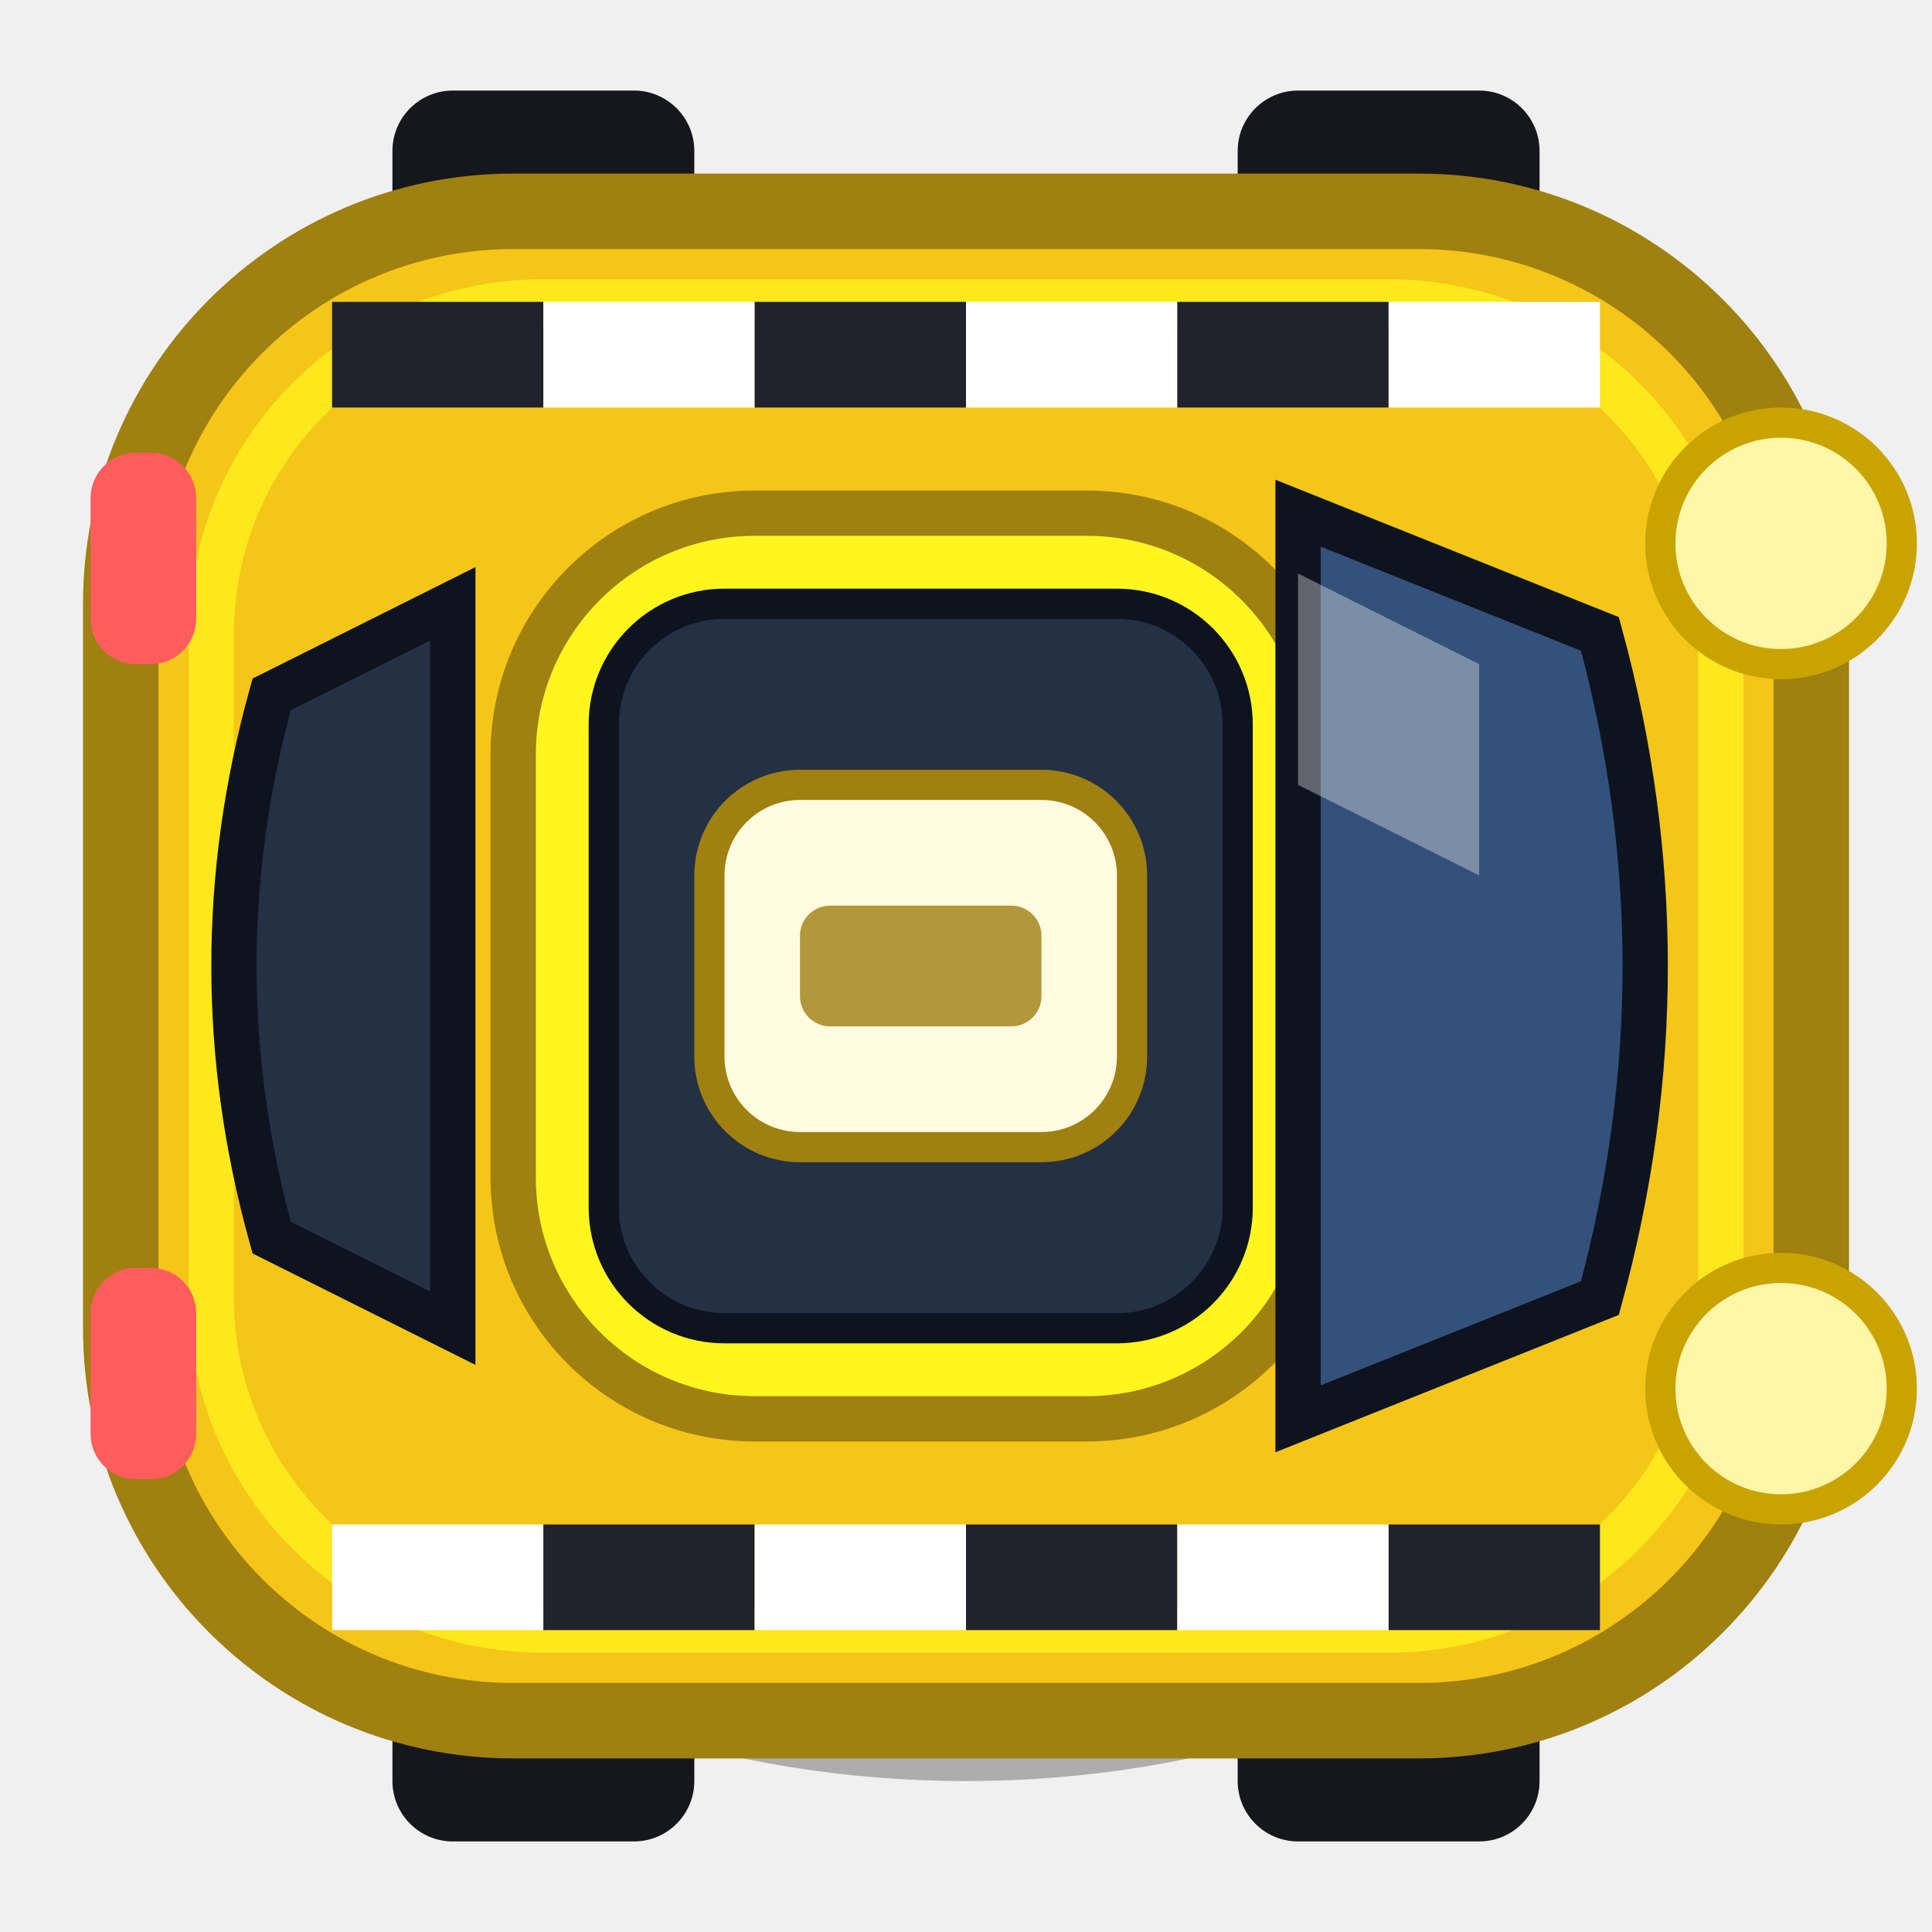
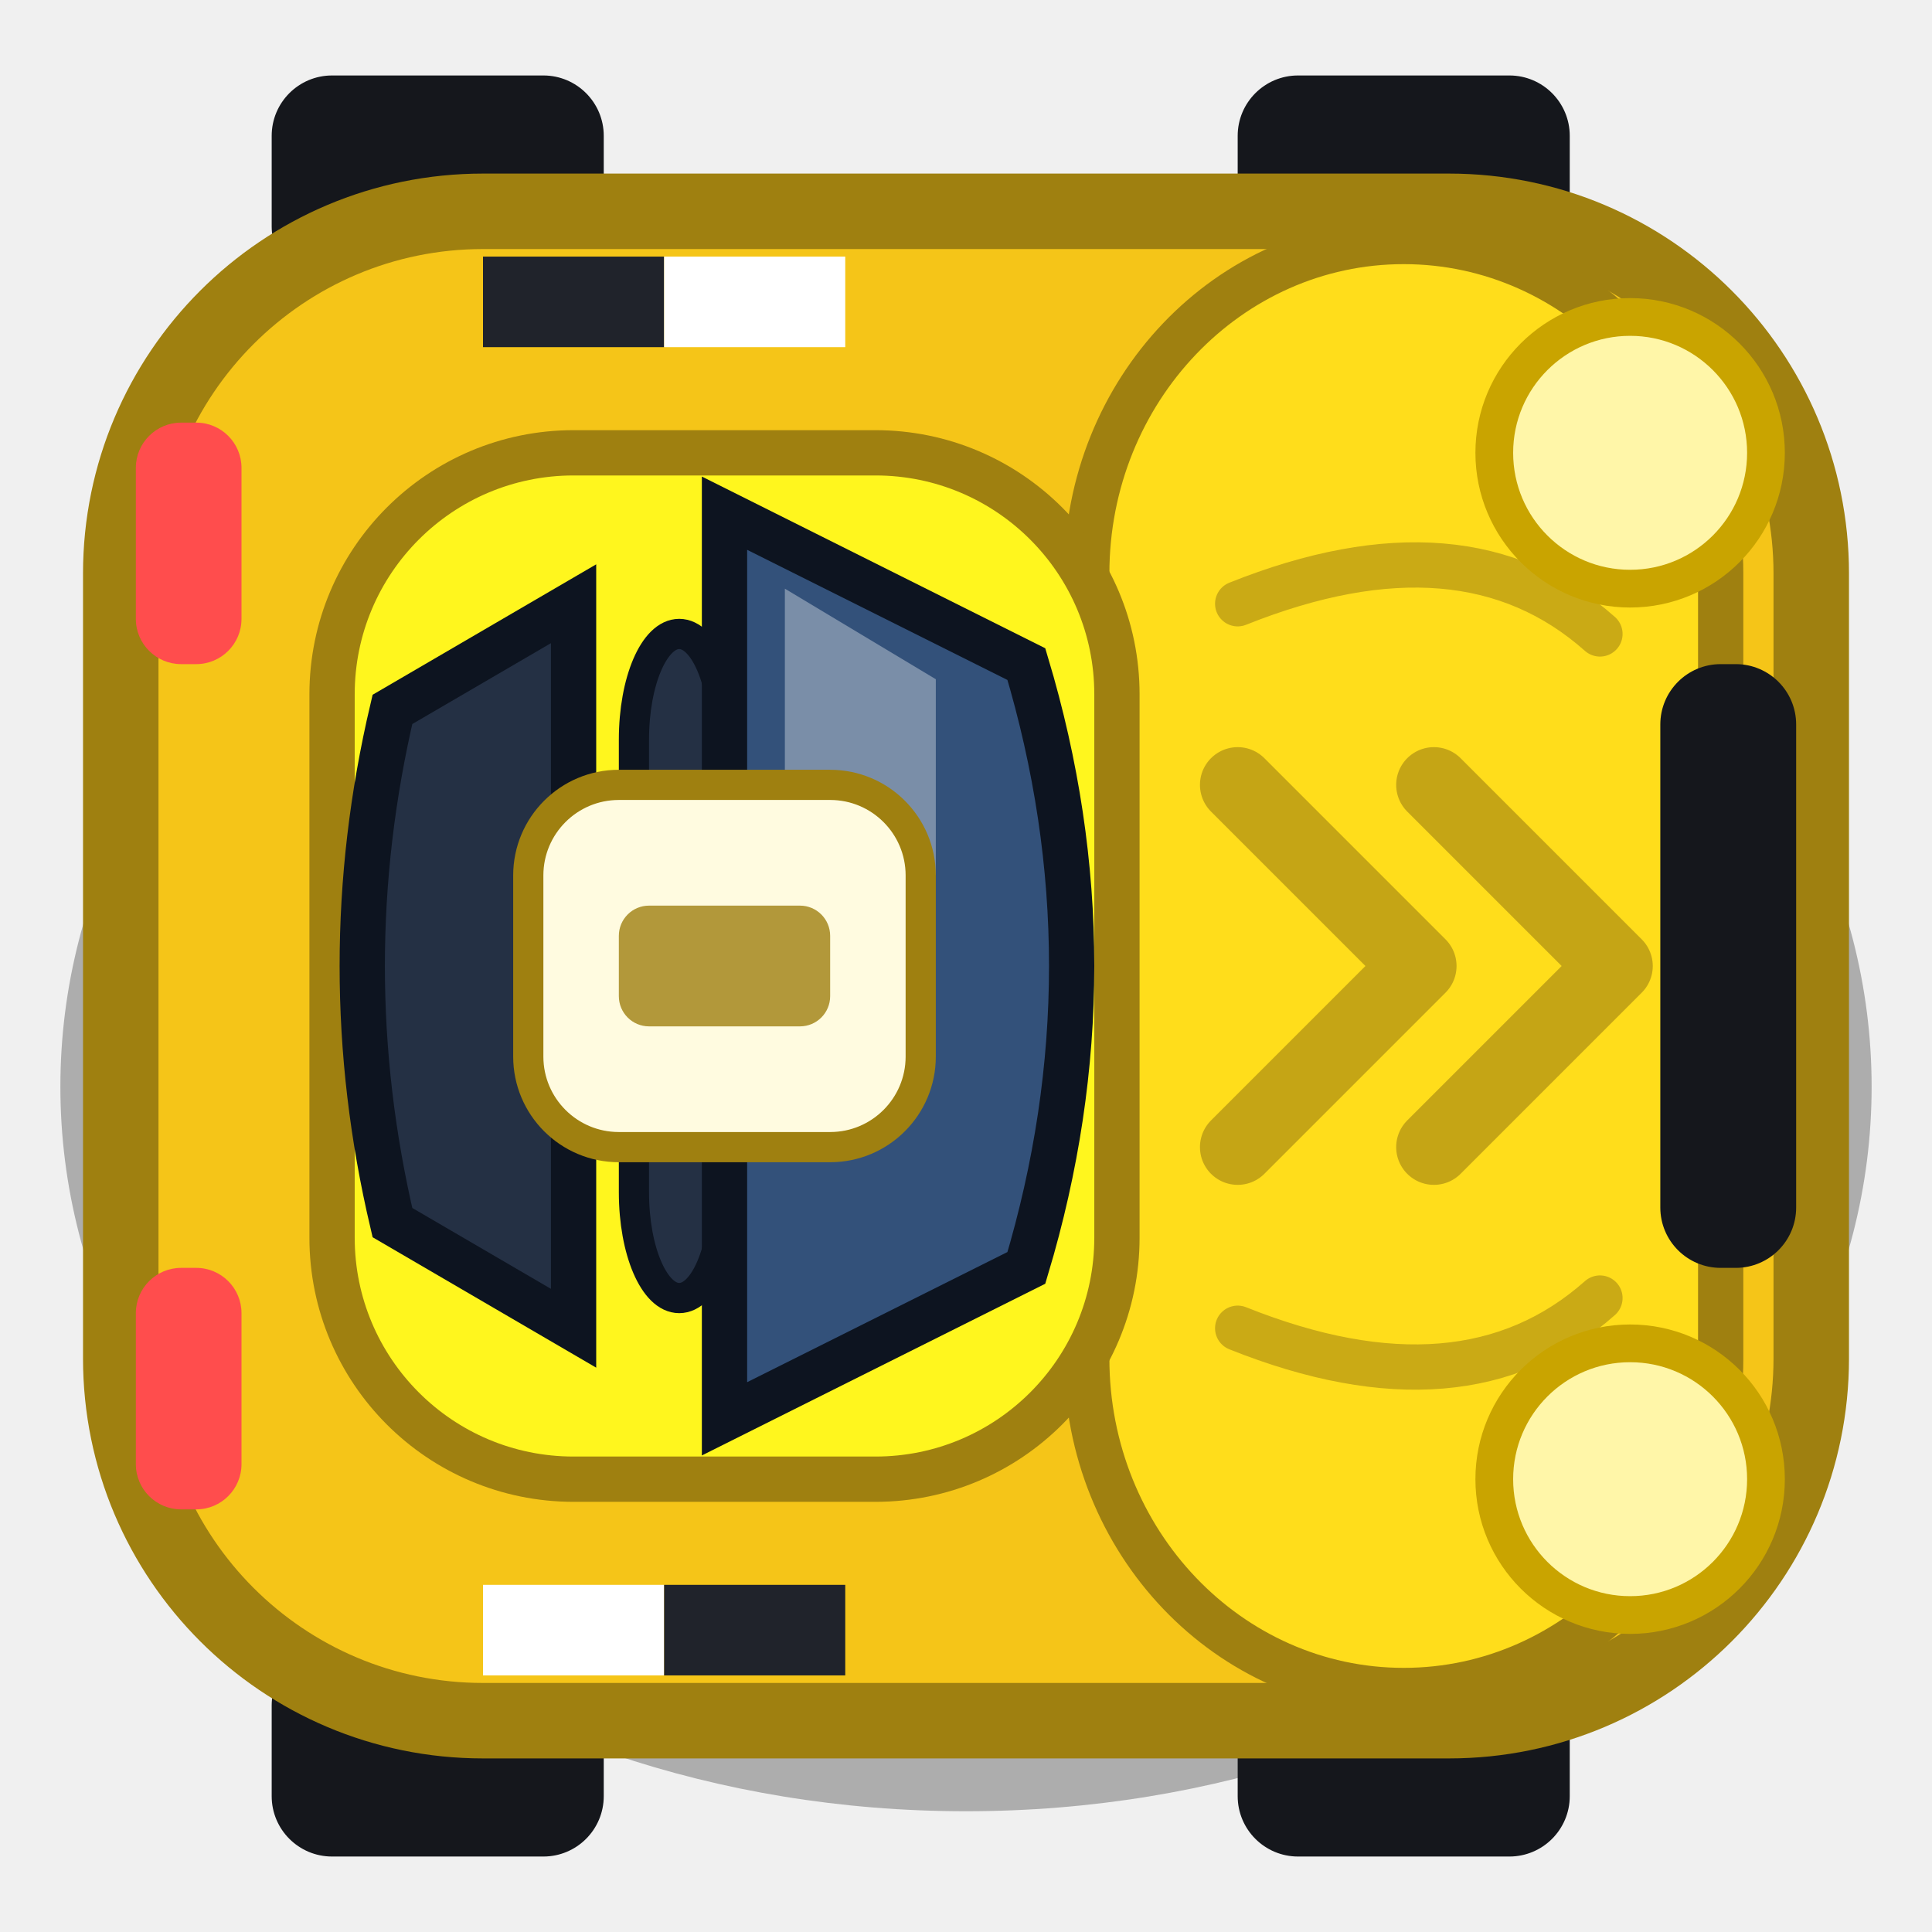
<svg xmlns="http://www.w3.org/2000/svg" width="128" height="128" viewBox="0 0 128 128">
-   <ellipse cx="64" cy="72" rx="58" ry="46" fill="#000" opacity="0.28" />
-   <rect x="82" y="6" width="20" height="14" rx="4" fill="#15171c" />
-   <rect x="82" y="108" width="20" height="14" rx="4" fill="#15171c" />
-   <rect x="26" y="6" width="20" height="14" rx="4" fill="#15171c" />
-   <rect x="26" y="108" width="20" height="14" rx="4" fill="#15171c" />
-   <rect x="8" y="14" width="112" height="100" rx="26" fill="#f5c518" stroke="#9f8010" stroke-width="5" />
-   <rect x="14" y="20" width="100" height="88" rx="22" fill="none" stroke="#fff61e" stroke-width="3" opacity="0.7" />
-   <rect x="22" y="20" width="14" height="7" fill="#20232b" />
-   <rect x="22" y="101" width="14" height="7" fill="#ffffff" />
-   <rect x="36" y="20" width="14" height="7" fill="#ffffff" />
-   <rect x="36" y="101" width="14" height="7" fill="#20232b" />
-   <rect x="50" y="20" width="14" height="7" fill="#20232b" />
-   <rect x="50" y="101" width="14" height="7" fill="#ffffff" />
-   <rect x="64" y="20" width="14" height="7" fill="#ffffff" />
-   <rect x="64" y="101" width="14" height="7" fill="#20232b" />
-   <rect x="78" y="20" width="14" height="7" fill="#20232b" />
-   <rect x="78" y="101" width="14" height="7" fill="#ffffff" />
-   <rect x="92" y="20" width="14" height="7" fill="#ffffff" />
-   <rect x="92" y="101" width="14" height="7" fill="#20232b" />
-   <rect x="34" y="34" width="54" height="60" rx="16" fill="#fff61e" stroke="#9f8010" stroke-width="3" />
-   <rect x="40" y="40" width="42" height="48" rx="8" fill="#243044" stroke="#0d1420" stroke-width="2" />
-   <path d="M86 34 L106 42 Q112 64 106 86 L86 94 Z" fill="#33517a" stroke="#0d1420" stroke-width="3" />
-   <path d="M86 38 L98 44 L98 58 L86 52 Z" fill="#ffffff" opacity="0.35" />
-   <path d="M30 40 L18 46 Q13 64 18 82 L30 88 Z" fill="#243044" stroke="#0d1420" stroke-width="3" />
-   <rect x="47" y="52" width="28" height="24" rx="6" fill="#fffbe0" stroke="#9f8010" stroke-width="2" />
-   <rect x="53" y="60" width="16" height="8" rx="2" fill="#9f8010" opacity="0.8" />
-   <circle cx="118" cy="36" r="8" fill="#fff6a8" stroke="#c9a400" stroke-width="2" />
-   <circle cx="118" cy="92" r="8" fill="#fff6a8" stroke="#c9a400" stroke-width="2" />
-   <rect x="6" y="30" width="7" height="14" rx="3" fill="#ff5d5d" />
-   <rect x="6" y="84" width="7" height="14" rx="3" fill="#ff5d5d" />
+   <ellipse cx="64" cy="72" rx="60" ry="48" fill="#000" opacity="0.28" />
+   <rect x="18" y="5" width="22" height="14" rx="4" fill="#15171c" />
+   <rect x="18" y="109" width="22" height="14" rx="4" fill="#15171c" />
+   <rect x="82" y="5" width="22" height="14" rx="4" fill="#15171c" />
+   <rect x="82" y="109" width="22" height="14" rx="4" fill="#15171c" />
+   <rect x="8" y="14" width="112" height="100" rx="24" fill="#f5c518" stroke="#9f8010" stroke-width="5" />
+   <rect x="72" y="16" width="42" height="96" rx="22" fill="#ffdd1b" stroke="#9f8010" stroke-width="3" />
+   <path d="M82 40 Q97 34 106 42 M82 88 Q97 94 106 86" fill="none" stroke="#9f8010" stroke-width="3" opacity="0.55" stroke-linecap="round" />
+   <path d="M82 52 L94 64 L82 76 M95 52 L107 64 L95 76" fill="none" stroke="#9f8010" stroke-width="5" opacity="0.6" stroke-linecap="round" stroke-linejoin="round" />
+   <rect x="110" y="44" width="9" height="40" rx="4" fill="#15171c" />
+   <circle cx="108" cy="30" r="9" fill="#fff6a8" stroke="#c9a400" stroke-width="2.5" />
+   <circle cx="108" cy="98" r="9" fill="#fff6a8" stroke="#c9a400" stroke-width="2.5" />
+   <rect x="32" y="17" width="12" height="6" fill="#20232b" />
+   <rect x="32" y="105" width="12" height="6" fill="#ffffff" />
+   <rect x="44" y="17" width="12" height="6" fill="#ffffff" />
+   <rect x="44" y="105" width="12" height="6" fill="#20232b" />
+   <rect x="22" y="30" width="52" height="68" rx="16" fill="#fff61e" stroke="#9f8010" stroke-width="3" />
+   <rect x="42" y="42" width="6" height="44" rx="7" fill="#243044" stroke="#0d1420" stroke-width="2" />
+   <path d="M48 34 L68 44 Q74 64 68 84 L48 94 Z" fill="#33517a" stroke="#0d1420" stroke-width="3" />
+   <path d="M52 39 L62 45 L62 58 L52 52 Z" fill="#ffffff" opacity="0.35" />
+   <path d="M38 40 L26 47 Q22 64 26 81 L38 88 Z" fill="#243044" stroke="#0d1420" stroke-width="3" />
+   <rect x="35" y="52" width="26" height="24" rx="6" fill="#fffbe0" stroke="#9f8010" stroke-width="2" />
+   <rect x="41" y="60" width="14" height="8" rx="2" fill="#9f8010" opacity="0.8" />
+   <rect x="9" y="28" width="7" height="16" rx="3" fill="#ff4d4d" />
+   <rect x="9" y="84" width="7" height="16" rx="3" fill="#ff4d4d" />
</svg>
